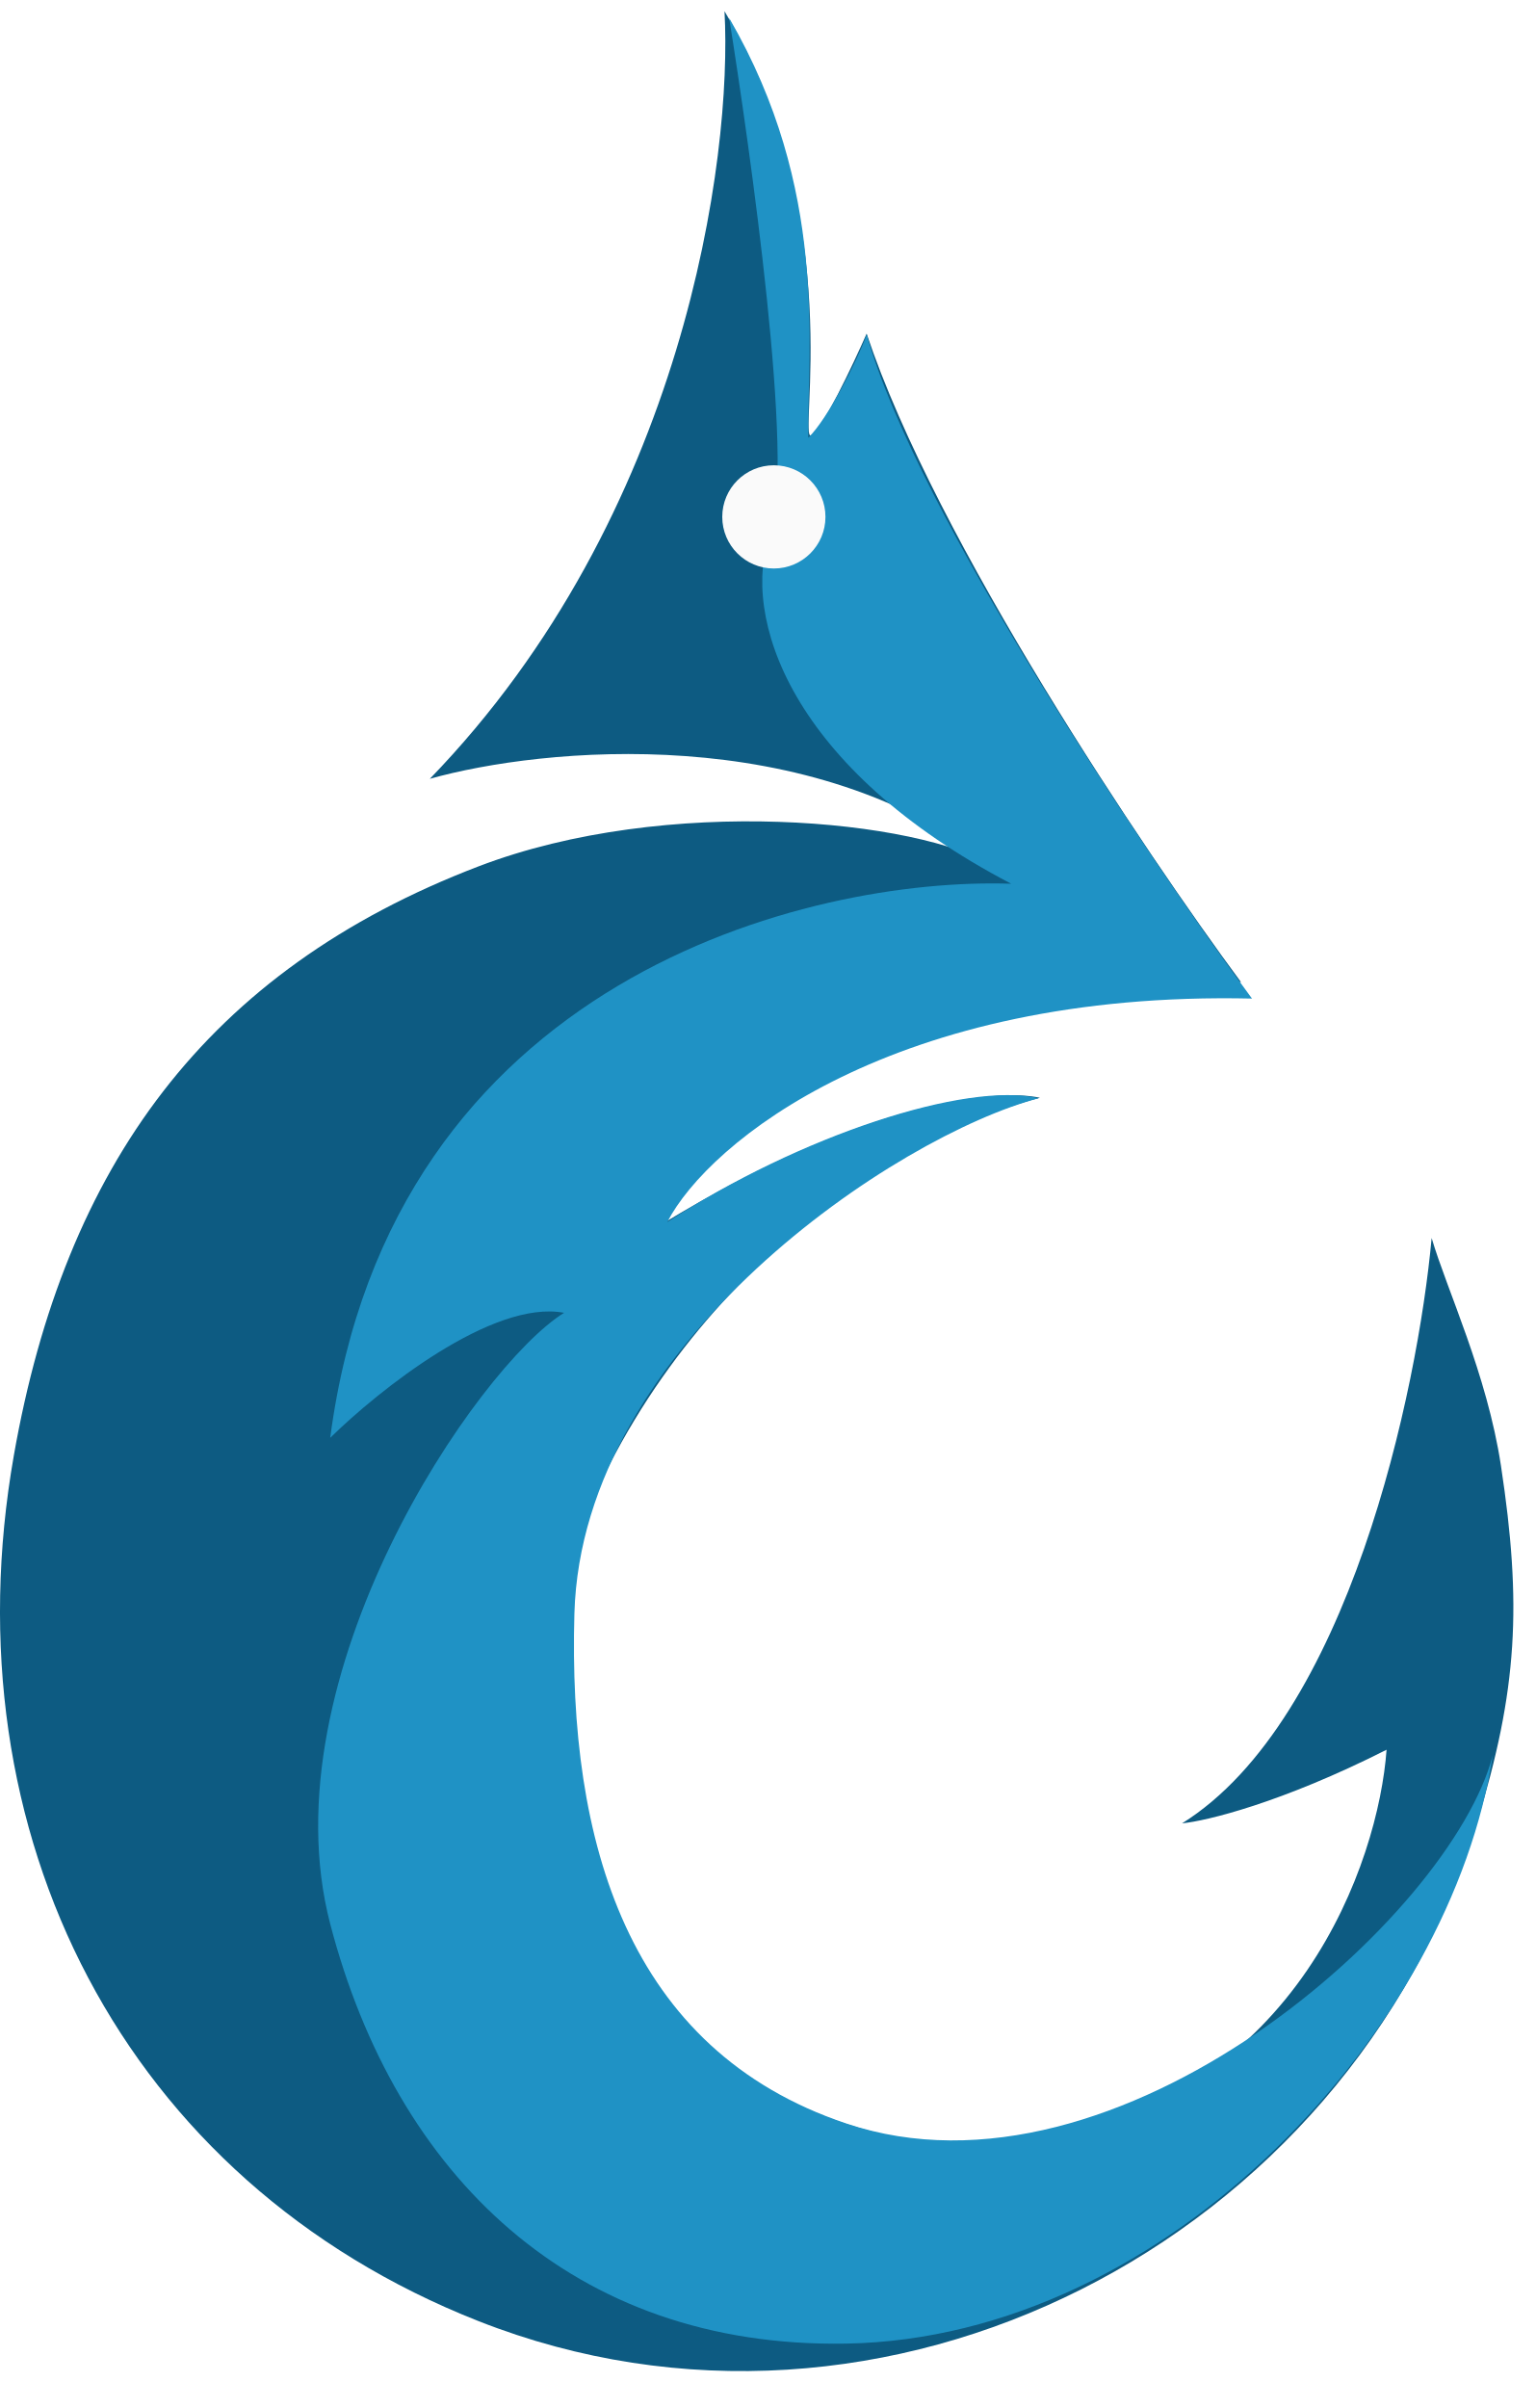
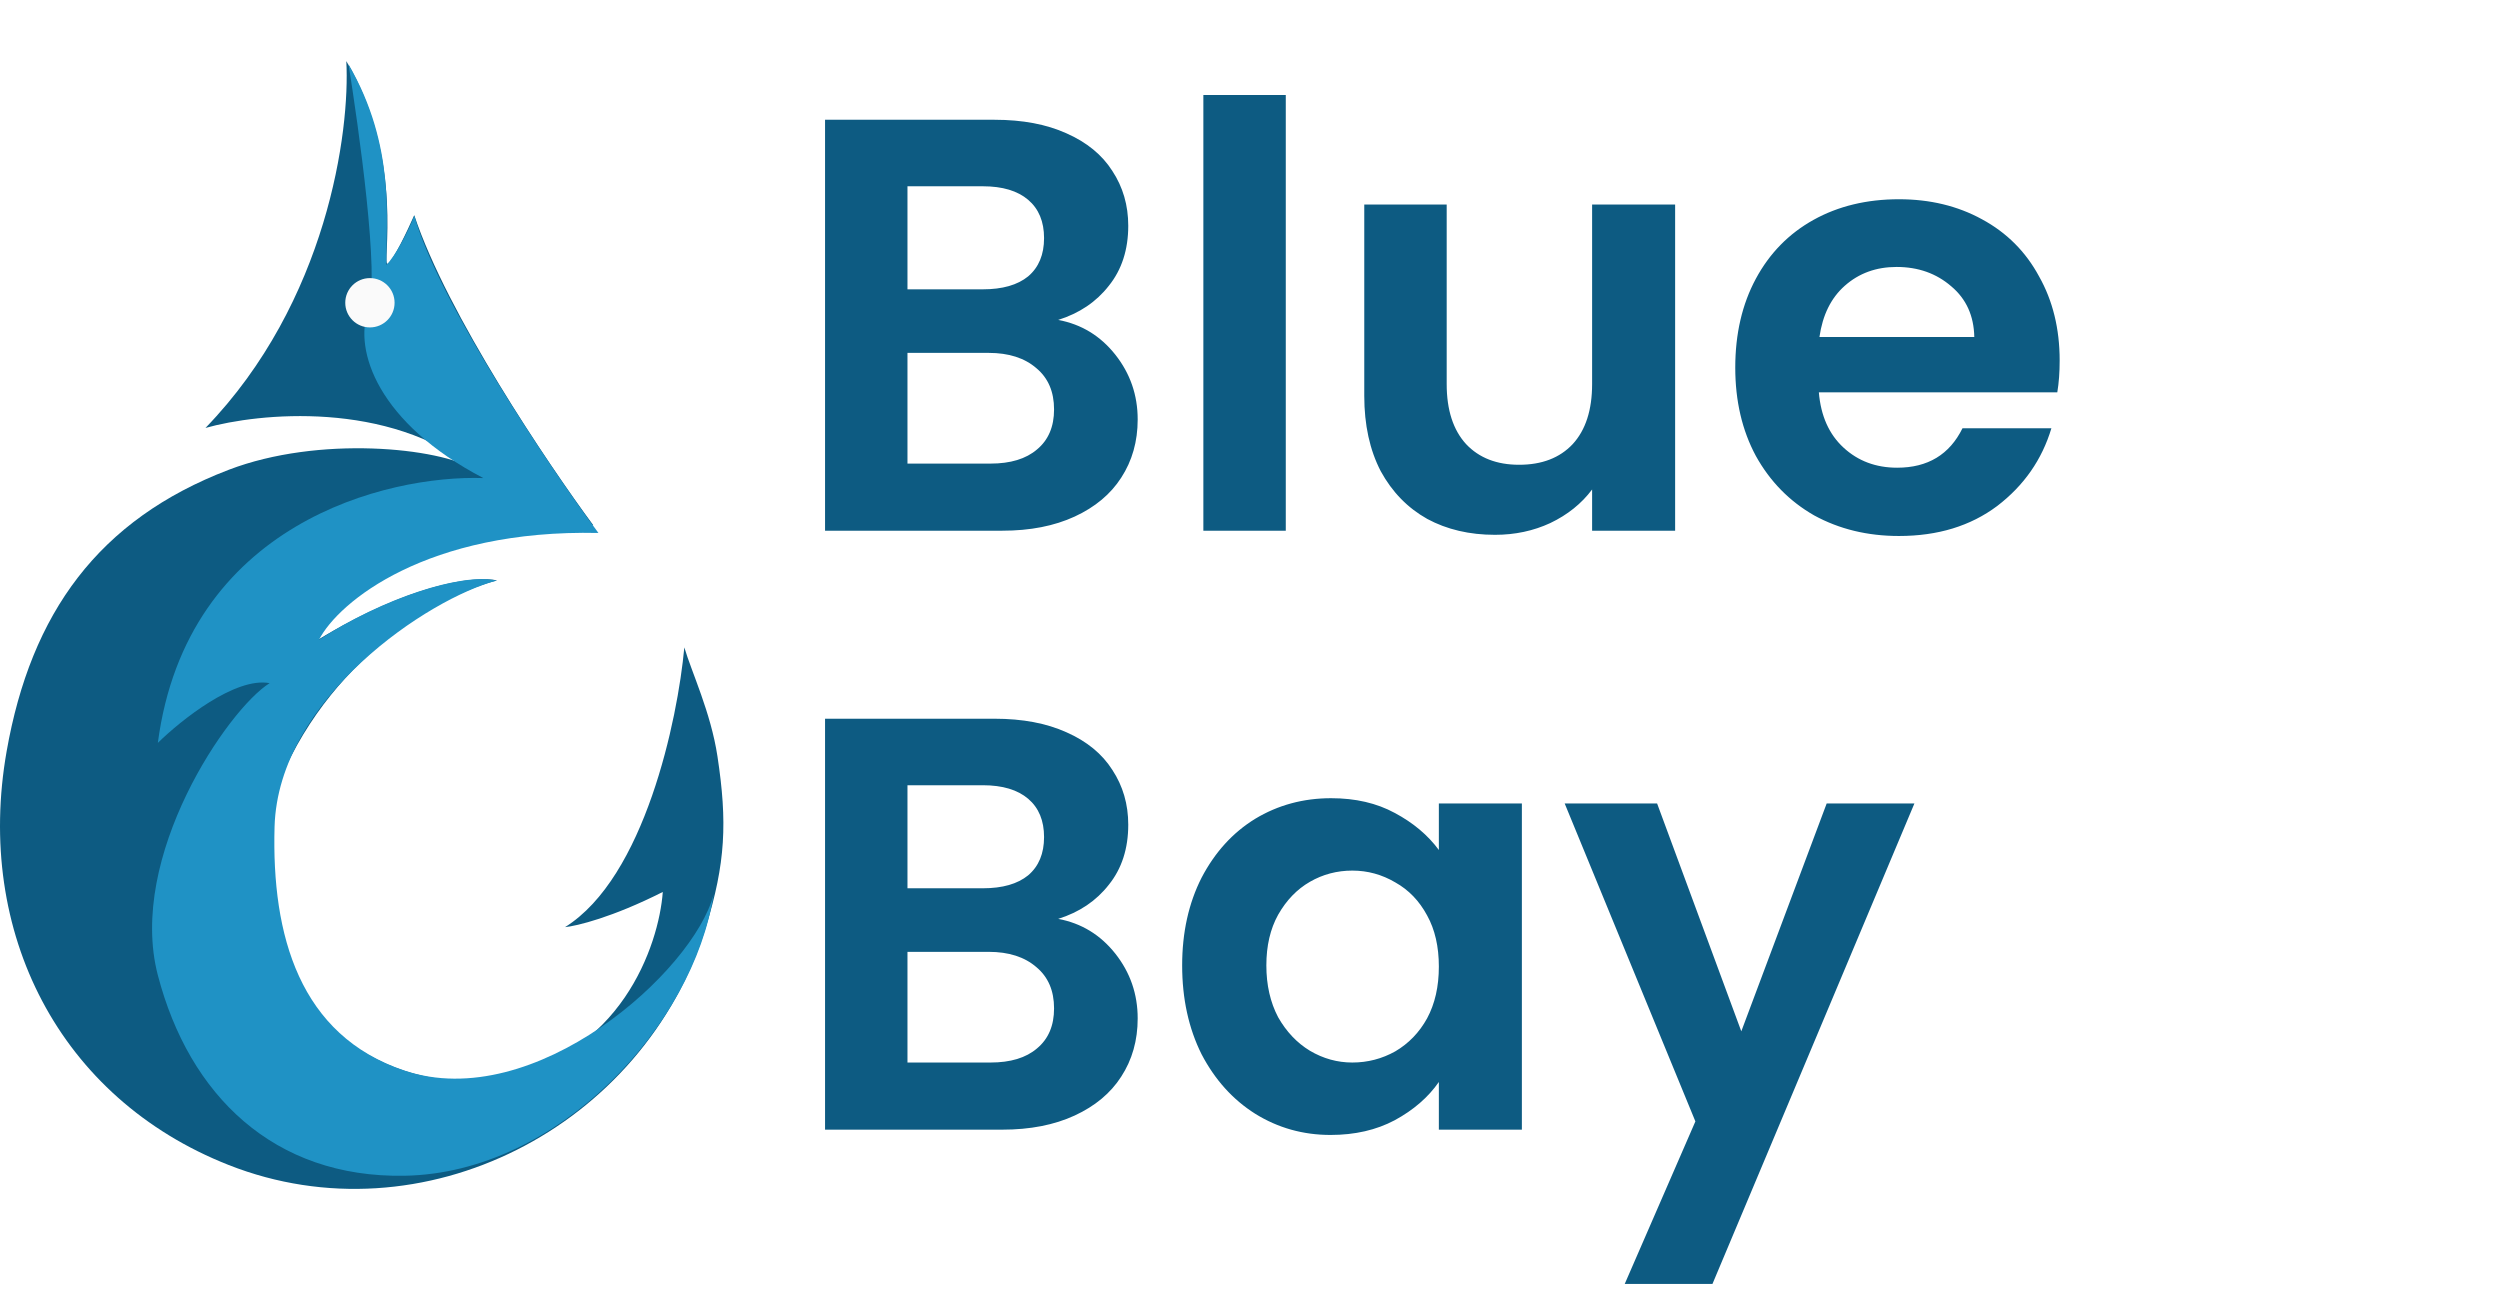
- <svg xmlns="http://www.w3.org/2000/svg" width="37" height="58" viewBox="0 0 37 58" fill="none">
-   <path d="M10.355 18.759C16.502 12.41 17.649 3.787 17.454 0.269C20.46 5.335 19.207 10.654 19.542 10.485C19.809 10.35 20.544 8.796 20.878 8.036C22.548 13.034 27.586 20.532 29.897 23.655C20.744 23.79 16.786 27.595 15.951 29.481C20.828 26.509 24.051 26.216 25.053 26.441C22.576 27.061 16.919 29.937 14.113 36.488C10.606 44.678 17.287 52.783 25.053 51.516C31.266 50.503 33.209 44.846 33.404 42.145C30.866 43.428 29.062 43.861 28.477 43.918C32.486 41.419 34.156 33.477 34.49 29.819C34.852 31.057 35.824 33.09 36.16 35.306C36.666 38.638 36.566 40.699 35.575 43.918C32.466 54.027 21.281 59.752 11.525 55.906C2.986 52.541 -1.272 44.175 0.334 35.053C1.563 28.077 4.97 23.377 11.525 20.869C16.069 19.131 22.13 19.744 23.968 20.869C19.558 17.357 13.056 17.999 10.355 18.759Z" fill="#0D5B82" />
-   <path d="M18.561 12.822C19.158 11.195 18.064 3.554 17.567 0.435C19.97 4.578 19.445 8.32 19.473 10.544C19.936 10.088 20.633 8.736 20.881 8.058C22.074 12.355 27.676 20.689 30.162 24.052C21.544 23.857 17.07 27.51 16.075 29.436C19.257 27.353 23.284 26.039 25.024 26.453C21.627 27.348 14.021 32.367 13.838 38.863C13.684 44.346 15.101 49.37 20.384 51.146C26.933 53.347 34.967 46.131 35.962 42.279C34.967 48.825 28.164 56.315 20.384 56.449C13.801 56.562 9.535 52.394 7.955 46.34C6.401 40.384 11.49 32.923 13.589 31.621C11.866 31.295 9.115 33.492 7.955 34.632C9.413 23.564 19.5 21.123 24.361 21.286C19.058 18.519 17.815 14.857 18.561 12.822Z" fill="#1F92C5" />
-   <circle cx="18.643" cy="12.45" r="1.243" fill="#FAFAFA" />
+ <svg xmlns="http://www.w3.org/2000/svg" width="96" height="50" viewBox="0 0 96 50" fill="none">
+   <path d="M7.89 16.433C12.573 11.596 13.447 5.026 13.298 2.346C15.589 6.205 14.634 10.258 14.889 10.129C15.092 10.026 15.652 8.843 15.907 8.264C17.179 12.072 21.018 17.784 22.779 20.164C15.805 20.267 12.789 23.166 12.153 24.602C15.869 22.338 18.325 22.115 19.088 22.287C17.201 22.758 12.891 24.95 10.753 29.941C8.081 36.181 13.171 42.356 19.088 41.391C23.822 40.619 25.302 36.309 25.451 34.251C23.517 35.229 22.142 35.559 21.697 35.602C24.751 33.698 26.023 27.647 26.278 24.86C26.554 25.803 27.294 27.352 27.55 29.041C27.936 31.579 27.86 33.15 27.105 35.602C24.736 43.304 16.214 47.666 8.781 44.736C2.275 42.172 -0.969 35.798 0.255 28.848C1.191 23.533 3.787 19.952 8.781 18.041C12.243 16.716 16.861 17.183 18.261 18.041C14.902 15.365 9.947 15.854 7.89 16.433Z" fill="#0D5B82" />
+   <path d="M14.142 11.91C14.596 10.67 13.763 4.849 13.384 2.472C15.215 5.629 14.815 8.48 14.836 10.174C15.19 9.827 15.72 8.797 15.909 8.28C16.818 11.554 21.086 17.904 22.98 20.466C16.414 20.318 13.005 23.101 12.248 24.568C14.672 22.981 17.74 21.98 19.066 22.296C16.477 22.978 10.682 26.801 10.543 31.751C10.426 35.928 11.505 39.756 15.53 41.109C20.52 42.786 26.642 37.288 27.399 34.354C26.642 39.341 21.458 45.048 15.53 45.149C10.515 45.235 7.264 42.06 6.061 37.447C4.877 32.91 8.754 27.225 10.354 26.233C9.04 25.985 6.944 27.659 6.061 28.527C7.172 20.095 14.857 18.234 18.561 18.358C14.52 16.25 13.573 13.46 14.142 11.91Z" fill="#1F92C5" />
+   <circle cx="14.205" cy="11.626" r="0.947" fill="#FAFAFA" />
+   <path d="M40.635 12.285C41.524 12.451 42.255 12.896 42.828 13.619C43.4 14.343 43.687 15.171 43.687 16.106C43.687 16.95 43.476 17.696 43.054 18.344C42.647 18.977 42.051 19.474 41.268 19.836C40.484 20.198 39.557 20.379 38.487 20.379H31.682V4.599H38.193C39.263 4.599 40.182 4.772 40.951 5.119C41.735 5.465 42.323 5.948 42.715 6.566C43.121 7.184 43.325 7.884 43.325 8.668C43.325 9.587 43.076 10.356 42.579 10.974C42.097 11.592 41.449 12.029 40.635 12.285ZM34.847 11.11H37.741C38.495 11.11 39.075 10.944 39.482 10.612C39.889 10.266 40.092 9.776 40.092 9.143C40.092 8.51 39.889 8.02 39.482 7.673C39.075 7.327 38.495 7.153 37.741 7.153H34.847V11.11ZM38.035 17.802C38.803 17.802 39.399 17.621 39.821 17.259C40.258 16.897 40.476 16.385 40.476 15.722C40.476 15.043 40.25 14.516 39.798 14.139C39.346 13.747 38.736 13.551 37.967 13.551H34.847V17.802H38.035ZM49.374 3.649V20.379H46.209V3.649H49.374ZM64.325 7.854V20.379H61.137V18.796C60.73 19.339 60.195 19.768 59.532 20.085C58.884 20.386 58.176 20.537 57.407 20.537C56.427 20.537 55.561 20.334 54.807 19.927C54.054 19.505 53.458 18.894 53.021 18.095C52.599 17.282 52.388 16.317 52.388 15.202V7.854H55.553V14.749C55.553 15.744 55.802 16.513 56.299 17.055C56.797 17.583 57.475 17.847 58.334 17.847C59.208 17.847 59.894 17.583 60.391 17.055C60.889 16.513 61.137 15.744 61.137 14.749V7.854H64.325ZM79.091 13.845C79.091 14.297 79.061 14.704 79 15.066H69.844C69.919 15.97 70.236 16.679 70.794 17.191C71.351 17.704 72.037 17.96 72.851 17.96C74.027 17.96 74.863 17.455 75.36 16.445H78.774C78.412 17.651 77.719 18.645 76.694 19.429C75.669 20.198 74.411 20.582 72.919 20.582C71.713 20.582 70.628 20.319 69.663 19.791C68.714 19.248 67.968 18.487 67.425 17.508C66.898 16.528 66.634 15.398 66.634 14.117C66.634 12.82 66.898 11.682 67.425 10.703C67.953 9.723 68.691 8.97 69.641 8.442C70.59 7.915 71.683 7.651 72.919 7.651C74.109 7.651 75.172 7.907 76.106 8.419C77.056 8.932 77.787 9.663 78.299 10.612C78.827 11.547 79.091 12.624 79.091 13.845ZM75.813 12.941C75.797 12.127 75.504 11.479 74.931 10.997C74.358 10.499 73.657 10.251 72.828 10.251C72.045 10.251 71.382 10.492 70.839 10.974C70.311 11.441 69.987 12.097 69.867 12.941H75.813ZM40.635 35.285C41.524 35.451 42.255 35.896 42.828 36.619C43.4 37.343 43.687 38.172 43.687 39.106C43.687 39.95 43.476 40.696 43.054 41.344C42.647 41.977 42.051 42.474 41.268 42.836C40.484 43.198 39.557 43.379 38.487 43.379H31.682V27.599H38.193C39.263 27.599 40.182 27.772 40.951 28.119C41.735 28.465 42.323 28.948 42.715 29.566C43.121 30.184 43.325 30.884 43.325 31.668C43.325 32.587 43.076 33.356 42.579 33.974C42.097 34.592 41.449 35.029 40.635 35.285ZM34.847 34.11H37.741C38.495 34.11 39.075 33.944 39.482 33.612C39.889 33.266 40.092 32.776 40.092 32.143C40.092 31.51 39.889 31.02 39.482 30.673C39.075 30.327 38.495 30.153 37.741 30.153H34.847V34.11ZM38.035 40.801C38.803 40.801 39.399 40.621 39.821 40.259C40.258 39.897 40.476 39.385 40.476 38.722C40.476 38.043 40.25 37.516 39.798 37.139C39.346 36.747 38.736 36.551 37.967 36.551H34.847V40.801H38.035ZM45.395 37.071C45.395 35.805 45.644 34.682 46.141 33.703C46.654 32.723 47.34 31.97 48.199 31.442C49.073 30.915 50.045 30.651 51.115 30.651C52.049 30.651 52.863 30.839 53.557 31.216C54.265 31.593 54.83 32.068 55.252 32.64V30.854H58.44V43.379H55.252V41.548C54.845 42.135 54.28 42.625 53.557 43.017C52.848 43.394 52.027 43.582 51.092 43.582C50.037 43.582 49.073 43.311 48.199 42.768C47.34 42.226 46.654 41.465 46.141 40.485C45.644 39.49 45.395 38.352 45.395 37.071ZM55.252 37.117C55.252 36.348 55.101 35.692 54.8 35.15C54.499 34.592 54.092 34.17 53.579 33.884C53.067 33.582 52.517 33.431 51.929 33.431C51.341 33.431 50.798 33.575 50.301 33.861C49.804 34.147 49.397 34.569 49.08 35.127C48.779 35.67 48.628 36.318 48.628 37.071C48.628 37.825 48.779 38.488 49.08 39.061C49.397 39.618 49.804 40.048 50.301 40.349C50.813 40.651 51.356 40.801 51.929 40.801C52.517 40.801 53.067 40.658 53.579 40.372C54.092 40.071 54.499 39.649 54.8 39.106C55.101 38.548 55.252 37.885 55.252 37.117ZM73.513 30.854L65.759 49.302H62.39L65.103 43.062L60.084 30.854H63.633L66.866 39.603L70.144 30.854H73.513Z" fill="#0D5B82" />
</svg>
